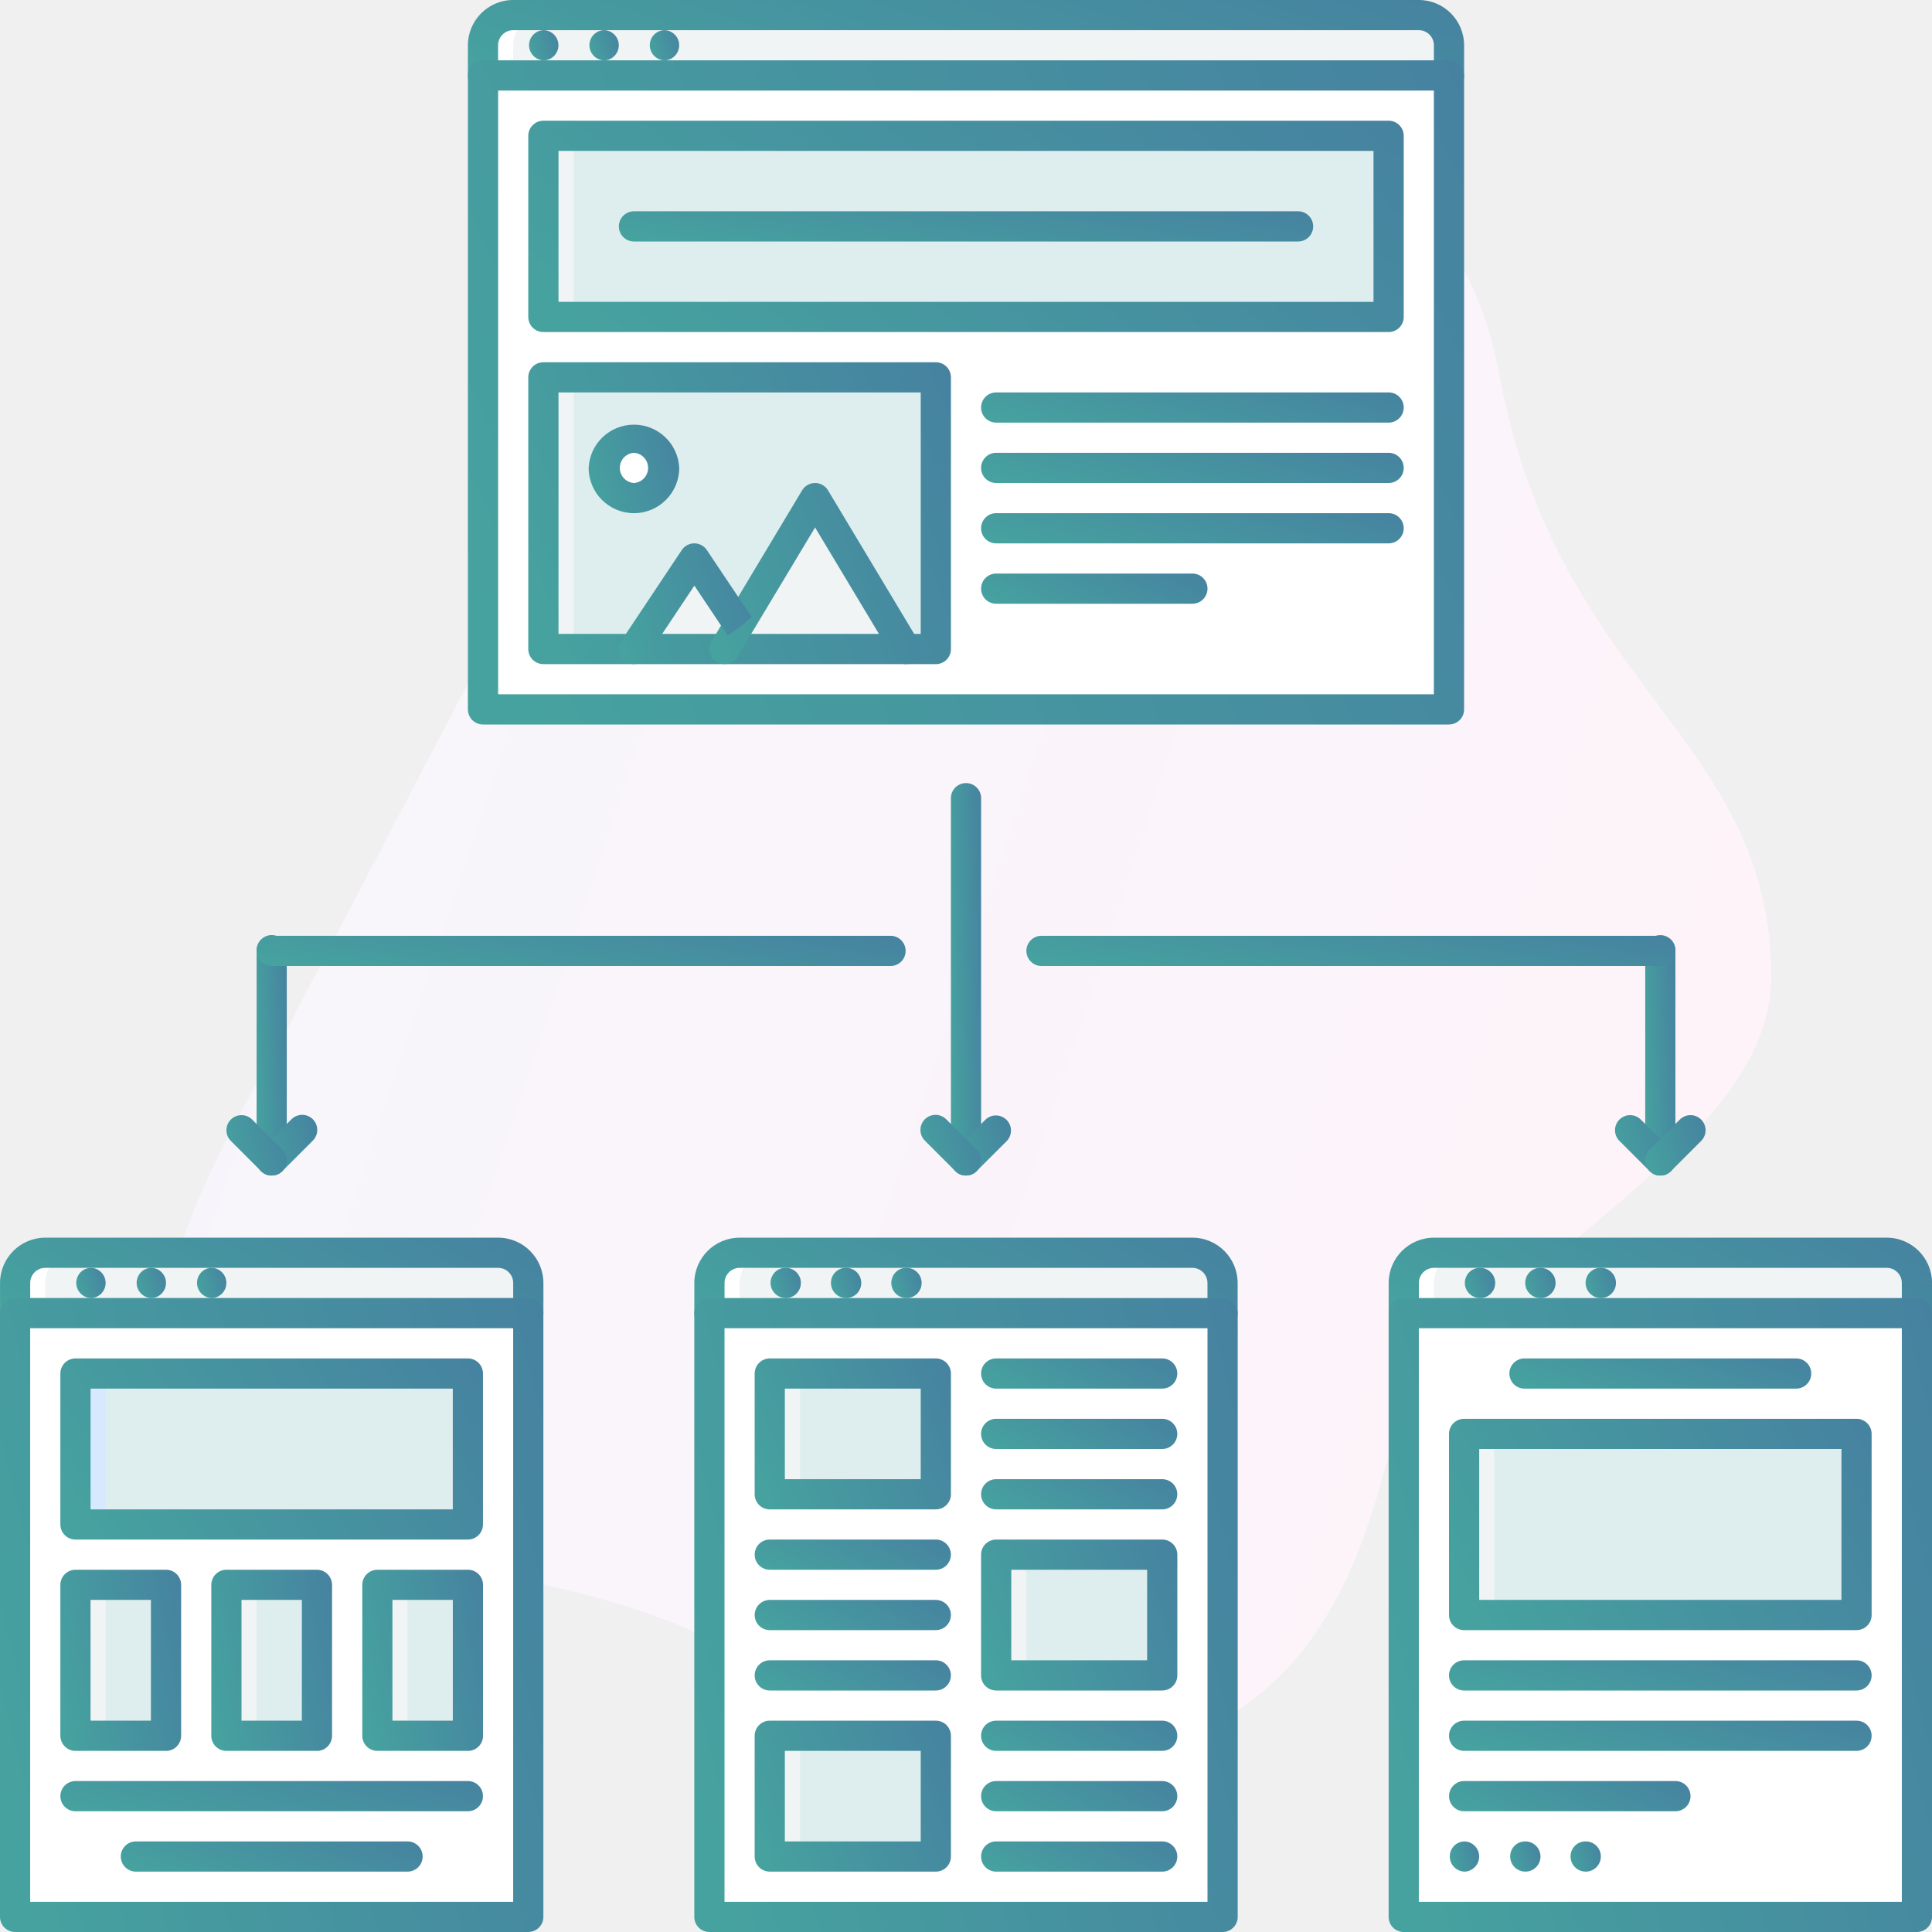
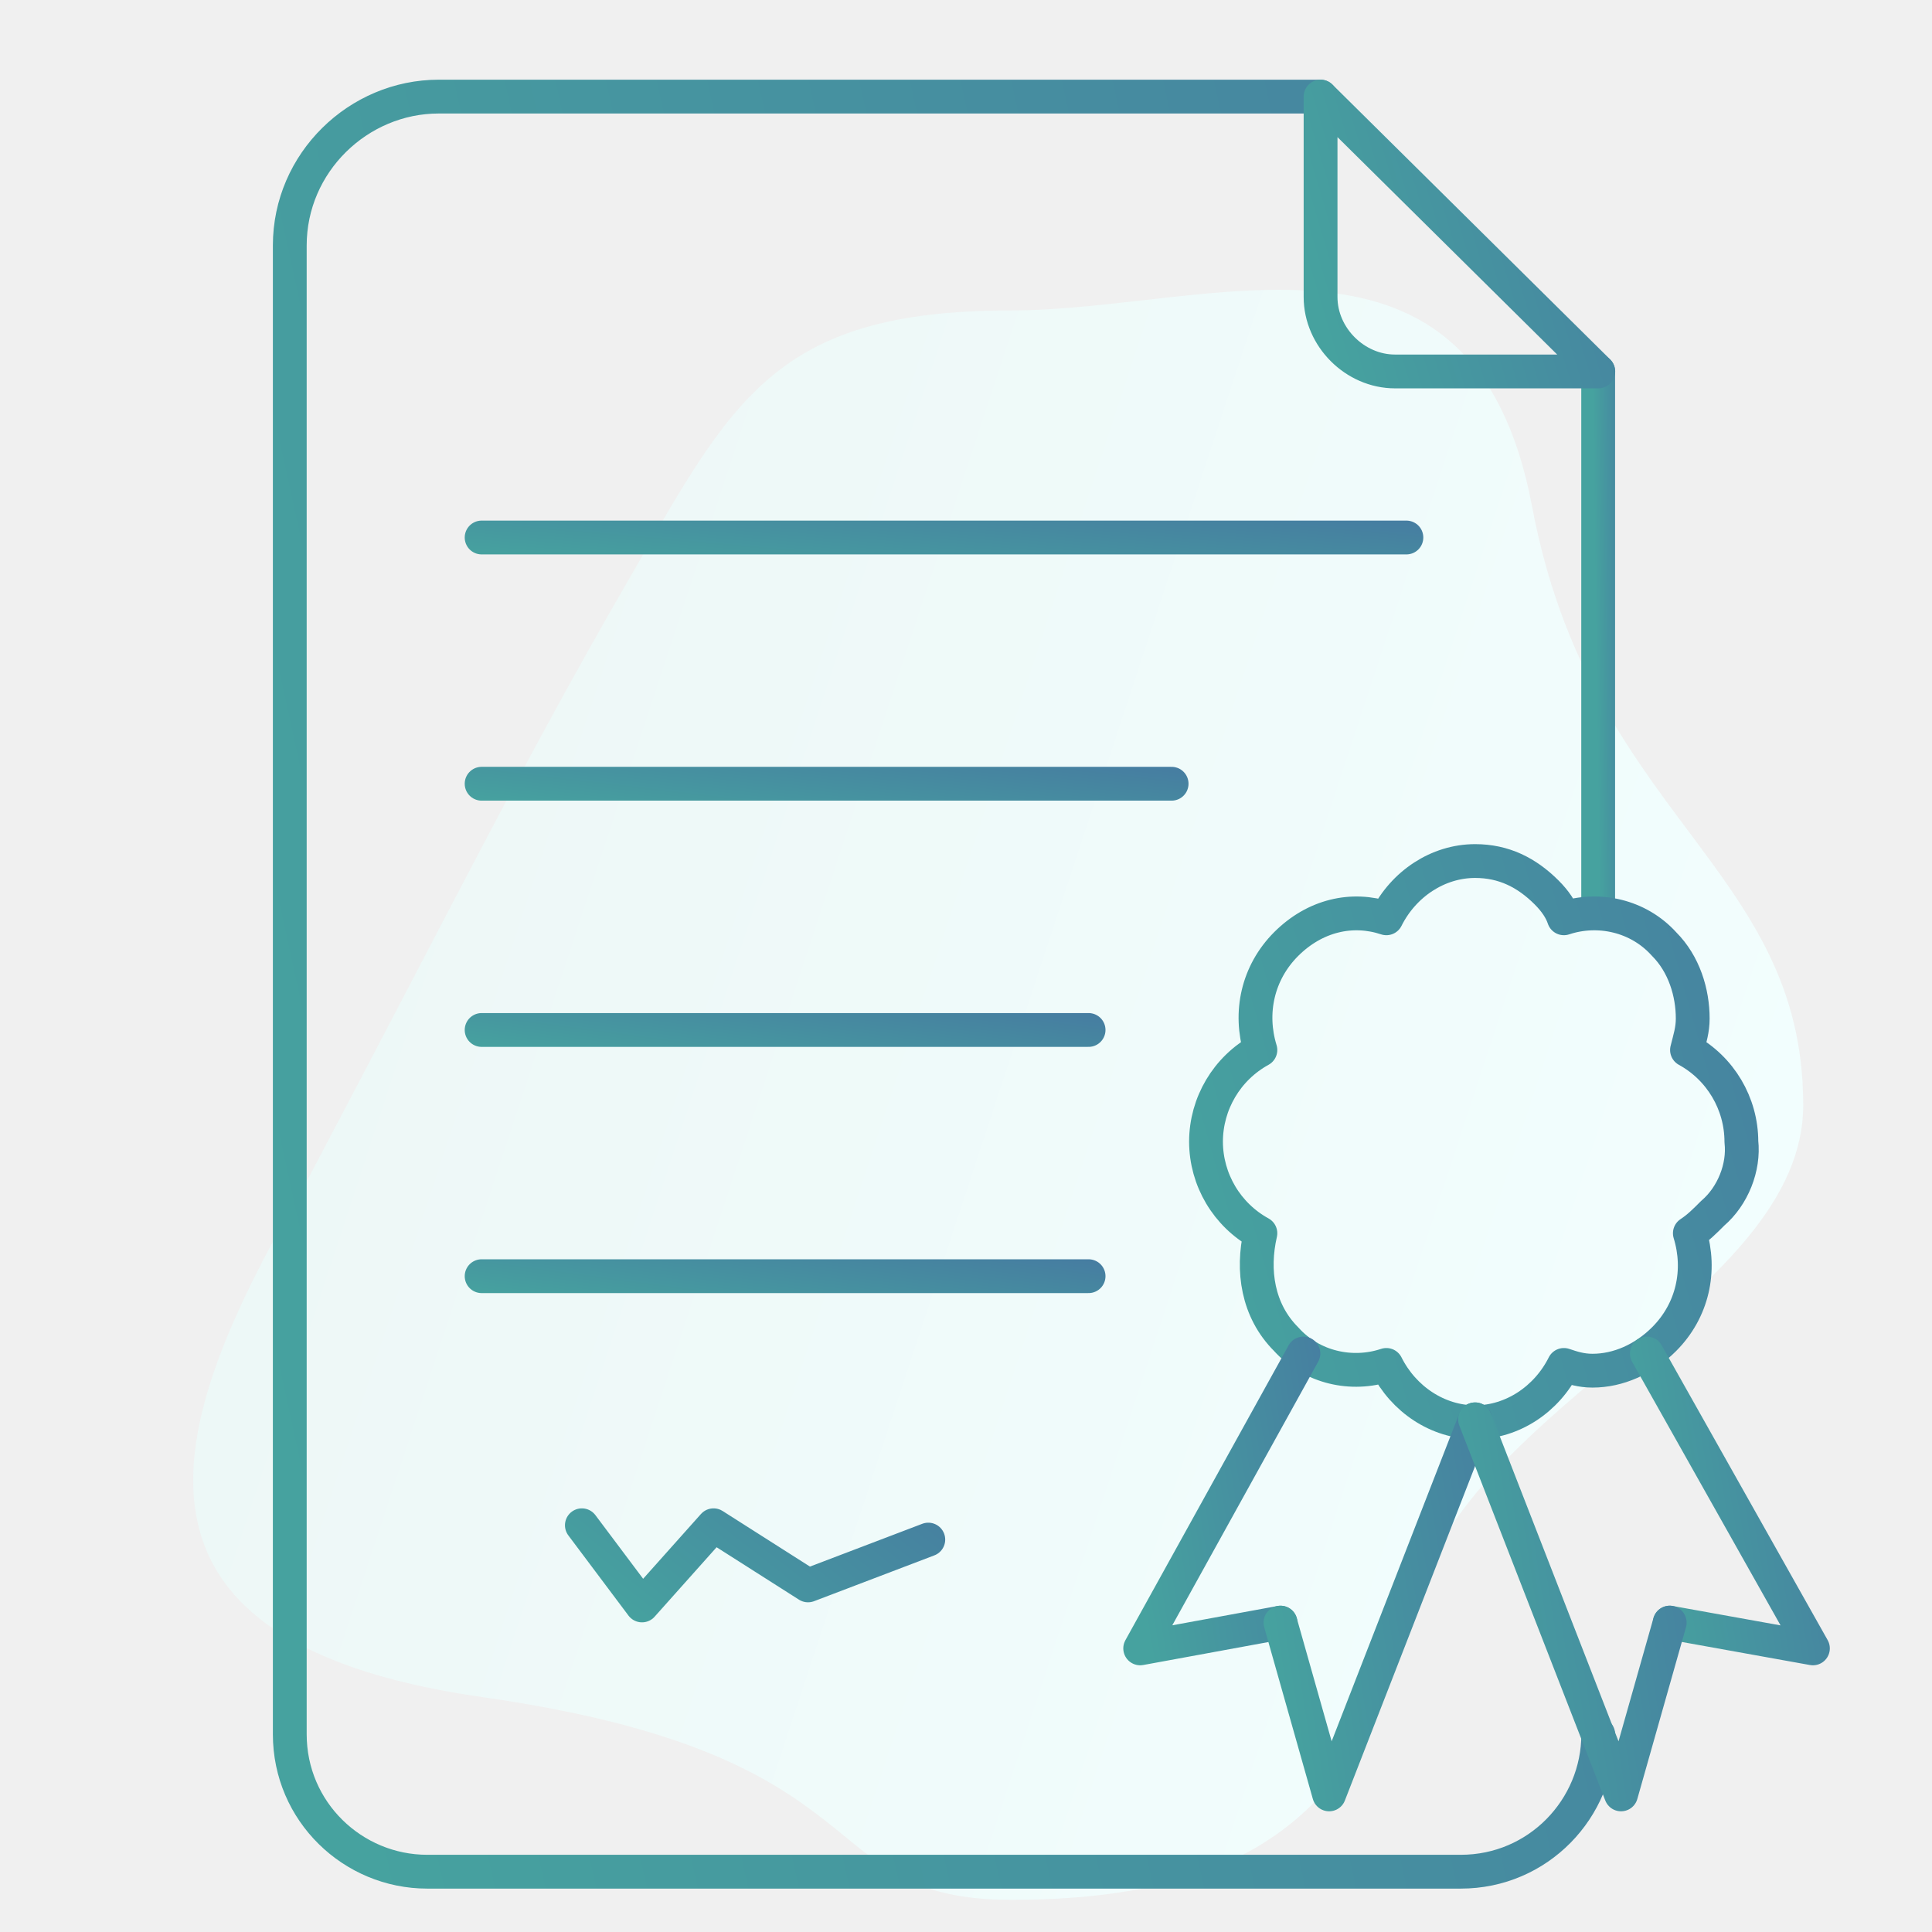
- <svg xmlns="http://www.w3.org/2000/svg" width="60" height="60" fill="none">
-   <path d="M55 30.32c0 5.867-10.402 9.276-12.053 15.491C41.297 52.026 38.138 55 30.4 55c-6.306 0-3.633-4.472-16.412-6.294C1.21 46.884 4.647 39.39 8.614 32.52c4.511-8.544 6.604-12.795 9.859-18.432 3.254-5.637 4.535-8.447 11.927-8.447 6.195 0 14.364-3.557 16.18 6.089C48.396 21.376 55 22.905 55 30.32z" fill="url(#paint0_linear)" />
-   <path d="M55 30.32c0 5.867-10.402 9.276-12.053 15.491C41.297 52.026 38.138 55 30.4 55c-6.306 0-3.633-4.472-16.412-6.294C1.21 46.884 4.647 39.39 8.614 32.52c4.511-8.544 6.604-12.795 9.859-18.432 3.254-5.637 4.535-8.447 11.927-8.447 6.195 0 14.364-3.557 16.18 6.089C48.396 21.376 55 22.905 55 30.32z" fill="url(#paint1_linear)" />
-   <g clip-path="url(#clip0)">
-     <path d="M16.406 40.781H.47v-.937a.94.94 0 01.937-.938H15.47a.94.94 0 01.937.938v.937z" fill="#F0F4F4" />
-     <path d="M14.531 42.656H2.344v4.687h12.187v-4.687zm-9.374 6.563H2.344v4.687h2.813V49.22zm4.687 0H7.032v4.687h2.812V49.22zm4.687 0H11.72v4.687h2.813V49.22z" fill="#DEEEEE" />
-     <path d="M5.156 53.906v-4.688H2.344v4.688h2.812zm4.688 0v-4.688H7.03v4.688h2.813zm4.687-6.562v-4.688H2.344v4.688H14.53zm0 6.562v-4.688H11.72v4.688h2.812zm1.875-13.125v18.75H.47v-18.75h15.937z" fill="#fff" />
-     <path d="M29.062 53.906h-5.156v3.75h5.156v-3.75z" fill="#DEEEEE" />
-     <path d="M36.094 52.031v-3.75h-5.157v3.75h5.157zm-12.188-5.625h5.157v-3.75h-5.157v3.75zm0 11.25h5.157v-3.75h-5.157v3.75zm-1.875-16.875H37.97v18.75H22.03v-18.75z" fill="#fff" />
-     <path d="M36.094 48.28h-5.156v3.75h5.156v-3.75zm-7.032-5.624h-5.156v3.75h5.156v-3.75zm28.594 1.875H45.469v5.625h12.187v-5.625z" fill="#DEEEEE" />
-     <path d="M57.656 50.156v-5.625H45.47v5.625h12.187zm-14.062 9.375v-18.75H59.53v18.75H43.594z" fill="#fff" />
-     <path d="M43.594 39.843a.94.94 0 01.937-.937h14.063a.94.94 0 01.937.938v.937H43.594v-.938zm-20.625-.937H37.03a.94.94 0 01.938.938v.937H22.03v-.938a.94.94 0 01.938-.937zM15.938.469h28.124a.94.94 0 01.938.937v.938H15v-.938a.94.94 0 01.938-.937z" fill="#F0F4F4" />
-     <path d="M19.688 13.594a.94.94 0 01.937.937.94.94 0 01-.937.938.94.94 0 01-.938-.938.94.94 0 01.938-.937z" fill="#fff" />
-     <path d="M21.563 17.343l1.387 2.072-.45.741h-2.813l1.875-2.813z" fill="#F0F4F4" />
-     <path d="M22.95 19.415l2.363-3.946 2.812 4.687H22.5l.45-.74z" fill="#F0F4F4" />
-     <path d="M19.688 15.469a.94.94 0 00.937-.938.94.94 0 00-.938-.937.94.94 0 00-.937.937.94.94 0 00.938.938zm1.875 1.874l-1.875 2.813h-2.813v-8.437h12.188v8.437h-.938l-2.813-4.687-2.361 3.947-1.389-2.073z" fill="#DEEEEE" />
-     <path d="M16.875 9.844h26.25V4.219h-26.25v5.625zm12.187 10.312V11.72H16.875v8.437h12.187zM45 22.031H15V2.344h30V22.03z" fill="#fff" />
-     <path d="M43.125 4.218h-26.25v5.625h26.25V4.218z" fill="#DEEEEE" />
-     <path d="M24.845 53.906h-.94v3.75h.94v-3.75zm0-11.25h-.94v3.75h.94v-3.75zm7.032 5.624h-.94v3.75h.94v-3.75zm-28.594.939h-.939v4.687h.939V49.22zm4.687 0h-.938v4.687h.938V49.22zm4.688 0h-.939v4.687h.939V49.22zm33.75-4.688h-.939v5.625h.939v-5.625z" fill="#F0F4F4" />
-     <path d="M3.283 42.656h-.939v4.693h.939v-4.693z" fill="#D7E9FF" />
-     <path d="M17.813 4.218h-.938v5.625h.938V4.218zm0 7.501h-.938v8.437h.938V11.72z" fill="#F0F4F4" />
-     <path d="M16.875.469h-.938a.94.94 0 00-.937.937v.938h.938v-.938a.94.94 0 01.937-.937zM2.344 38.906h-.938a.94.94 0 00-.937.938v.937h.937v-.938a.94.94 0 01.938-.937zm21.562 0h-.937a.94.94 0 00-.938.938v.937h.938v-.938a.94.94 0 01.937-.937zm21.563 0h-.938a.94.94 0 00-.937.938v.937h.937v-.938a.94.94 0 01.938-.937z" fill="#fff" />
-     <path d="M16.904 1.875a.472.472 0 01-.474-.469c0-.259.205-.469.463-.469h.01a.47.47 0 010 .938z" fill="url(#paint2_linear)" />
-     <path d="M18.778 1.875a.472.472 0 01-.473-.469c0-.259.205-.469.463-.469h.01a.47.47 0 010 .938z" fill="url(#paint3_linear)" />
-     <path d="M20.653 1.875a.472.472 0 01-.473-.469c0-.259.205-.469.463-.469h.01a.47.47 0 010 .938z" fill="url(#paint4_linear)" />
-     <path d="M24.403 40.312a.472.472 0 01-.473-.468c0-.26.205-.47.463-.47h.01a.469.469 0 010 .938z" fill="url(#paint5_linear)" />
-     <path d="M26.278 40.312a.472.472 0 01-.473-.468c0-.26.205-.47.463-.47h.01a.469.469 0 010 .938z" fill="url(#paint6_linear)" />
-     <path d="M28.153 40.312a.472.472 0 01-.473-.468c0-.26.205-.47.463-.47h.01a.469.469 0 010 .938z" fill="url(#paint7_linear)" />
-     <path d="M2.84 40.312a.472.472 0 01-.472-.468c0-.26.205-.47.463-.47h.01a.47.47 0 010 .938z" fill="url(#paint8_linear)" />
-     <path d="M4.716 40.312a.472.472 0 01-.473-.468c0-.26.205-.47.463-.47h.01a.47.47 0 010 .938z" fill="url(#paint9_linear)" />
-     <path d="M6.59 40.312a.472.472 0 01-.472-.468c0-.26.205-.47.463-.47h.01a.47.47 0 010 .938z" fill="url(#paint10_linear)" />
-     <path d="M45.497 58.125a.472.472 0 01-.473-.469c0-.26.205-.469.463-.469h.01a.47.47 0 010 .938z" fill="url(#paint11_linear)" />
-     <path d="M47.372 58.125a.472.472 0 01-.473-.469c0-.26.205-.469.463-.469h.01a.469.469 0 010 .938z" fill="url(#paint12_linear)" />
-     <path d="M49.247 58.125a.472.472 0 01-.473-.469c0-.26.205-.469.463-.469h.01a.469.469 0 010 .938z" fill="url(#paint13_linear)" />
-     <path d="M45.966 40.312a.472.472 0 01-.474-.468c0-.26.206-.47.464-.47h.01a.469.469 0 010 .938z" fill="url(#paint14_linear)" />
-     <path d="M47.84 40.312a.472.472 0 01-.473-.468c0-.26.206-.47.464-.47h.01a.469.469 0 010 .938z" fill="url(#paint15_linear)" />
-     <path d="M49.716 40.312a.473.473 0 01-.474-.468c0-.26.205-.47.464-.47h.01a.469.469 0 010 .938z" fill="url(#paint16_linear)" />
-     <path d="M45 2.812a.468.468 0 01-.469-.468v-.938a.47.47 0 00-.468-.469H15.938a.47.47 0 00-.47.47v.937a.468.468 0 11-.937 0v-.938c0-.775.631-1.406 1.407-1.406h28.124c.776 0 1.407.63 1.407 1.406v.938c0 .259-.21.468-.469.468z" fill="url(#paint17_linear)" />
-     <path d="M45 22.5H15a.468.468 0 01-.469-.469V2.344c0-.26.21-.47.47-.47H45c.26 0 .469.21.469.47V22.03c0 .26-.21.469-.469.469zm-29.531-.938H44.53V2.812H15.47v18.75z" fill="url(#paint18_linear)" />
-     <path d="M43.125 10.312h-26.25a.468.468 0 01-.469-.468V4.219c0-.26.21-.47.469-.47h26.25c.26 0 .469.21.469.47v5.625c0 .259-.21.468-.47.468zm-25.781-.937h25.312V4.687H17.344v4.688z" fill="url(#paint19_linear)" />
-     <path d="M40.313 7.5H19.688a.468.468 0 110-.938h20.625a.468.468 0 110 .938z" fill="url(#paint20_linear)" />
-     <path d="M43.125 13.125H30.937a.469.469 0 110-.938h12.188a.468.468 0 110 .938z" fill="url(#paint21_linear)" />
-     <path d="M43.125 15H30.937a.468.468 0 110-.938h12.188a.468.468 0 110 .938z" fill="url(#paint22_linear)" />
-     <path d="M43.125 16.875H30.937a.468.468 0 110-.938h12.188a.468.468 0 110 .938z" fill="url(#paint23_linear)" />
-     <path d="M37.031 18.75h-6.094a.469.469 0 110-.938h6.094a.469.469 0 110 .938z" fill="url(#paint24_linear)" />
-     <path d="M29.062 20.625H16.875a.468.468 0 01-.469-.469V11.72c0-.26.21-.47.469-.47h12.187c.26 0 .47.21.47.47v8.437c0 .26-.21.469-.47.469zm-11.718-.938h11.25v-7.5h-11.25v7.5z" fill="url(#paint25_linear)" />
-     <path d="M28.125 20.625a.47.47 0 01-.402-.228l-2.41-4.016L22.9 20.4a.466.466 0 01-.643.156.467.467 0 01-.157-.643l2.81-4.685a.469.469 0 01.805 0l2.812 4.687a.467.467 0 01-.402.71z" fill="url(#paint26_linear)" />
-     <path d="M19.688 20.625a.468.468 0 01-.39-.729l1.874-2.812a.468.468 0 01.78-.001l1.387 2.072-.352.316-.392.258-1.031-1.542-1.486 2.23a.468.468 0 01-.39.208z" fill="url(#paint27_linear)" />
-     <path d="M19.688 15.937c-.776 0-1.407-.63-1.407-1.406a1.408 1.408 0 012.813 0c0 .775-.631 1.406-1.406 1.406zm0-1.875a.47.47 0 000 .938.47.47 0 000-.938z" fill="url(#paint28_linear)" />
-     <path d="M30 36.506a.469.469 0 01-.469-.468v-11.25a.469.469 0 11.938 0v11.25c0 .259-.21.468-.47.468z" fill="url(#paint29_linear)" />
-     <path d="M30 36.507a.468.468 0 01-.331-.8l.937-.938a.469.469 0 01.663.663l-.938.937a.467.467 0 01-.331.138z" fill="url(#paint30_linear)" />
-     <path d="M30 36.507a.468.468 0 01-.332-.138l-.937-.937a.469.469 0 11.663-.663l.937.937a.469.469 0 01-.331.8z" fill="url(#paint31_linear)" />
-     <path d="M8.437 36.507a.469.469 0 01-.468-.47v-6.506a.469.469 0 11.937 0v6.507c0 .259-.21.469-.469.469z" fill="url(#paint32_linear)" />
-     <path d="M8.437 36.507a.467.467 0 01-.331-.8l.937-.938a.469.469 0 11.663.663l-.937.937a.467.467 0 01-.332.138z" fill="url(#paint33_linear)" />
-     <path d="M8.438 36.507a.467.467 0 01-.332-.138l-.937-.937a.468.468 0 11.662-.663l.938.937a.468.468 0 01-.331.8z" fill="url(#paint34_linear)" />
-     <path d="M37.969 41.25a.469.469 0 01-.47-.469v-.937a.47.47 0 00-.468-.47H22.97a.47.47 0 00-.469.47v.937a.469.469 0 11-.938 0v-.937c0-.776.631-1.407 1.407-1.407h14.06c.776 0 1.406.631 1.406 1.407v.937c0 .26-.21.469-.468.469z" fill="url(#paint35_linear)" />
-     <path d="M37.969 60H22.03a.468.468 0 01-.468-.469v-18.75c0-.259.21-.469.468-.469h15.94c.259 0 .468.21.468.47v18.75c0 .258-.21.468-.468.468zM22.5 59.062h15V41.25h-15v17.812z" fill="url(#paint36_linear)" />
-     <path d="M29.062 46.875h-5.156a.468.468 0 01-.469-.469v-3.75a.47.47 0 01.47-.469h5.155c.26 0 .47.21.47.47v3.75c0 .258-.21.468-.47.468zm-4.687-.938h4.219v-2.812h-4.22v2.812z" fill="url(#paint37_linear)" />
-     <path d="M36.093 43.125h-5.156a.469.469 0 110-.938h5.156a.469.469 0 110 .938z" fill="url(#paint38_linear)" />
-     <path d="M36.093 45h-5.156a.469.469 0 110-.938h5.156a.469.469 0 110 .938z" fill="url(#paint39_linear)" />
-     <path d="M36.093 46.875h-5.156a.469.469 0 110-.938h5.156a.469.469 0 110 .938z" fill="url(#paint40_linear)" />
-     <path d="M36.093 52.5h-5.156a.469.469 0 01-.469-.469v-3.75c0-.26.21-.469.47-.469h5.155c.26 0 .47.21.47.47v3.749c0 .26-.21.469-.47.469zm-4.687-.938h4.219V48.75h-4.219v2.812z" fill="url(#paint41_linear)" />
-     <path d="M29.062 48.75h-5.156a.468.468 0 110-.938h5.156a.468.468 0 110 .938z" fill="url(#paint42_linear)" />
-     <path d="M29.062 50.625h-5.156a.468.468 0 110-.938h5.156a.468.468 0 110 .938z" fill="url(#paint43_linear)" />
-     <path d="M29.062 52.5h-5.156a.468.468 0 110-.938h5.156a.468.468 0 110 .938z" fill="url(#paint44_linear)" />
-     <path d="M29.062 58.125h-5.156a.468.468 0 01-.469-.469v-3.75c0-.26.21-.469.47-.469h5.155c.26 0 .47.21.47.47v3.75c0 .258-.21.468-.47.468zm-4.687-.938h4.219v-2.812h-4.22v2.812z" fill="url(#paint45_linear)" />
-     <path d="M36.093 54.375h-5.156a.469.469 0 110-.938h5.156a.468.468 0 110 .938z" fill="url(#paint46_linear)" />
-     <path d="M36.093 56.25h-5.156a.469.469 0 110-.938h5.156a.468.468 0 110 .938z" fill="url(#paint47_linear)" />
-     <path d="M36.093 58.125h-5.156a.469.469 0 110-.938h5.156a.468.468 0 110 .938z" fill="url(#paint48_linear)" />
-     <path d="M16.406 41.25a.468.468 0 01-.468-.469v-.937a.47.47 0 00-.47-.47H1.407a.47.47 0 00-.469.47v.937a.469.469 0 11-.937 0v-.937c0-.776.63-1.407 1.406-1.407H15.47c.775 0 1.406.631 1.406 1.407v.937c0 .26-.21.469-.469.469z" fill="url(#paint49_linear)" />
-     <path d="M16.406 60H.47a.469.469 0 01-.47-.47V40.78c0-.259.21-.469.469-.469h15.937c.26 0 .469.21.469.47v18.75c0 .258-.21.468-.469.468zM.937 59.062h15V41.25h-15v17.812z" fill="url(#paint50_linear)" />
-     <path d="M14.531 47.812H2.344a.469.469 0 01-.469-.468v-4.688c0-.259.21-.469.469-.469H14.53c.26 0 .469.21.469.47v4.687c0 .259-.21.468-.469.468zm-11.719-.937h11.25v-3.75H2.813v3.75z" fill="url(#paint51_linear)" />
-     <path d="M5.156 54.375H2.344a.469.469 0 01-.469-.469V49.22c0-.26.21-.47.469-.47h2.812c.26 0 .469.21.469.47v4.687c0 .26-.21.469-.469.469zm-2.344-.938h1.875v-3.75H2.812v3.75z" fill="url(#paint52_linear)" />
-     <path d="M9.844 54.375H7.03a.469.469 0 01-.468-.469V49.22c0-.26.21-.47.468-.47h2.813a.47.47 0 01.469.47v4.687c0 .26-.21.469-.47.469zM7.5 53.437h1.875v-3.75H7.5v3.75z" fill="url(#paint53_linear)" />
-     <path d="M14.531 54.375H11.72a.469.469 0 01-.469-.469V49.22c0-.26.21-.47.469-.47h2.812c.26 0 .469.21.469.47v4.687c0 .26-.21.469-.469.469zm-2.344-.938h1.876v-3.75h-1.876v3.75z" fill="url(#paint54_linear)" />
-     <path d="M14.531 56.25H2.344a.469.469 0 110-.938H14.53a.468.468 0 110 .938z" fill="url(#paint55_linear)" />
-     <path d="M12.656 58.125H4.22a.469.469 0 110-.938h8.437a.468.468 0 110 .938z" fill="url(#paint56_linear)" />
-     <path d="M59.531 41.25a.469.469 0 01-.468-.469v-.937a.47.47 0 00-.47-.47H44.532a.47.47 0 00-.468.47v.937a.469.469 0 11-.938 0v-.937c0-.776.63-1.407 1.406-1.407h14.063c.775 0 1.406.631 1.406 1.407v.937c0 .26-.21.469-.469.469z" fill="url(#paint57_linear)" />
-     <path d="M59.531 60H43.594a.468.468 0 01-.469-.469v-18.75c0-.259.21-.469.469-.469H59.53c.26 0 .47.21.47.47v18.75c0 .258-.21.468-.47.468zm-15.468-.938h15V41.25h-15v17.812z" fill="url(#paint58_linear)" />
-     <path d="M57.656 50.625H45.469a.468.468 0 01-.469-.469v-5.625c0-.259.21-.469.469-.469h12.187c.26 0 .469.21.469.47v5.624c0 .26-.21.469-.469.469zm-11.718-.938h11.25V45h-11.25v4.687z" fill="url(#paint59_linear)" />
-     <path d="M55.781 43.125h-8.437a.469.469 0 110-.938h8.437a.469.469 0 110 .938z" fill="url(#paint60_linear)" />
-     <path d="M57.656 52.5H45.469a.468.468 0 110-.938h12.187a.469.469 0 110 .938z" fill="url(#paint61_linear)" />
-     <path d="M57.656 54.375H45.469a.468.468 0 110-.938h12.187a.469.469 0 110 .938z" fill="url(#paint62_linear)" />
-     <path d="M52.031 56.25H45.47a.468.468 0 110-.938h6.562a.468.468 0 110 .938z" fill="url(#paint63_linear)" />
-     <path d="M27.656 30H8.437a.469.469 0 110-.938h19.219a.469.469 0 110 .938z" fill="url(#paint64_linear)" />
-     <path d="M51.562 36.507a.469.469 0 01-.468-.47v-6.506a.469.469 0 11.937 0v6.507c0 .259-.21.469-.469.469z" fill="url(#paint65_linear)" />
-     <path d="M51.563 36.507a.467.467 0 01-.332-.138l-.938-.937a.468.468 0 11.663-.663l.938.937a.468.468 0 01-.331.8z" fill="url(#paint66_linear)" />
-     <path d="M51.562 36.507a.468.468 0 01-.331-.8l.937-.938a.468.468 0 11.663.663l-.937.937a.466.466 0 01-.332.138z" fill="url(#paint67_linear)" />
-     <path d="M51.562 30H32.344a.468.468 0 110-.938h19.218a.468.468 0 110 .938z" fill="url(#paint68_linear)" />
-   </g>
+ <svg xmlns="http://www.w3.org/2000/svg" width="80" height="80" fill="none">
+   <path d="M74.667 45.76c0 7.823-13.869 12.368-16.07 20.655-2.202 8.286-6.413 12.252-16.73 12.252-8.409 0-4.844-5.963-21.882-8.392-17.04-2.43-12.456-12.42-7.167-21.581 6.016-11.393 8.806-17.06 13.146-24.576 4.34-7.516 6.047-11.263 15.902-11.263 8.26 0 19.152-4.743 21.574 8.118 2.421 12.862 11.227 14.9 11.227 24.788z" fill="url(#paint0_linear_14181_2187)" />
+   <path d="M66.18 71.813c0 3.082-2.49 5.69-5.691 5.69H17.69c-3.083 0-5.691-2.49-5.691-5.69V10.165C12 6.727 14.845 4 18.165 4h36.514" stroke="url(#paint1_linear_14181_2187)" stroke-width="1.4" stroke-miterlimit="10" stroke-linecap="round" stroke-linejoin="round" />
+   <path d="M66.177 37.67V15.38" stroke="url(#paint2_linear_14181_2187)" stroke-width="1.4" stroke-miterlimit="10" stroke-linecap="round" stroke-linejoin="round" />
+   <path d="M66.182 15.381L54.682 4v8.299c0 1.66 1.423 3.082 3.083 3.082h8.417z" stroke="url(#paint3_linear_14181_2187)" stroke-width="1.4" stroke-miterlimit="10" stroke-linecap="round" stroke-linejoin="round" />
+   <path d="M70.922 50.236c-.356.356-.593.593-.949.83.475 1.541.119 3.2-1.067 4.386-.83.83-1.897 1.305-2.964 1.305-.474 0-.83-.119-1.185-.238-.711 1.423-2.134 2.372-3.675 2.372s-2.964-.949-3.675-2.372c-1.423.475-3.083.119-4.15-1.067-1.185-1.185-1.422-2.845-1.067-4.386a4.34 4.34 0 01-2.252-3.794 4.34 4.34 0 012.252-3.794c-.474-1.54-.118-3.2 1.067-4.386 1.186-1.185 2.727-1.541 4.15-1.067.711-1.423 2.134-2.371 3.675-2.371 1.185 0 2.134.474 2.964 1.304.355.356.592.711.711 1.067 1.423-.474 3.082-.118 4.15 1.067.83.83 1.185 2.015 1.185 3.082 0 .475-.119.83-.237 1.304a4.34 4.34 0 012.252 3.794c.119 1.067-.355 2.253-1.185 2.964z" stroke="url(#paint4_linear_14181_2187)" stroke-width="1.4" stroke-miterlimit="10" stroke-linecap="round" stroke-linejoin="round" />
+   <path d="M53.023 67.19l-5.81 1.066 6.758-12.21" stroke="url(#paint5_linear_14181_2187)" stroke-width="1.4" stroke-miterlimit="10" stroke-linecap="round" stroke-linejoin="round" />
+   <path d="M61.083 58.772l-6.047 15.53-2.015-7.113" stroke="url(#paint6_linear_14181_2187)" stroke-width="1.4" stroke-miterlimit="10" stroke-linecap="round" stroke-linejoin="round" />
+   <path d="M68.193 56.045l6.876 12.211-5.928-1.067" stroke="url(#paint7_linear_14181_2187)" stroke-width="1.4" stroke-miterlimit="10" stroke-linecap="round" stroke-linejoin="round" />
+   <path d="M61.078 58.772l6.046 15.53 2.016-7.113" stroke="url(#paint8_linear_14181_2187)" stroke-width="1.4" stroke-miterlimit="10" stroke-linecap="round" stroke-linejoin="round" />
+   <path d="M24.094 63.158l2.49 3.32 2.963-3.32 3.912 2.49 4.98-1.897" stroke="url(#paint9_linear_14181_2187)" stroke-width="1.4" stroke-miterlimit="10" stroke-linecap="round" stroke-linejoin="round" />
+   <path d="M19.943 22.257h38.293" stroke="url(#paint10_linear_14181_2187)" stroke-width="1.4" stroke-miterlimit="10" stroke-linecap="round" stroke-linejoin="round" />
+   <path d="M48.514 32.453H19.943" stroke="url(#paint11_linear_14181_2187)" stroke-width="1.4" stroke-miterlimit="10" stroke-linecap="round" stroke-linejoin="round" />
+   <path d="M45.076 42.649H19.943" stroke="url(#paint12_linear_14181_2187)" stroke-width="1.4" stroke-miterlimit="10" stroke-linecap="round" stroke-linejoin="round" />
+   <path d="M45.076 52.844H19.943" stroke="url(#paint13_linear_14181_2187)" stroke-width="1.4" stroke-miterlimit="10" stroke-linecap="round" stroke-linejoin="round" />
  <defs>
-     <linearGradient id="paint0_linear" x1="5" y1="5" x2="64.962" y2="24.742" gradientUnits="userSpaceOnUse">
+     <linearGradient id="paint0_linear_14181_2187" x1="8" y1="12" x2="87.95" y2="38.323" gradientUnits="userSpaceOnUse">
      <stop stop-color="#ECF6F5" />
-       <stop offset="1" stop-color="#FBF6F9" />
+       <stop offset="1" stop-color="#F3FFFF" />
    </linearGradient>
-     <linearGradient id="paint1_linear" x1="5" y1="5" x2="64.962" y2="24.742" gradientUnits="userSpaceOnUse">
-       <stop stop-color="#F6F6FB" />
-       <stop offset="1" stop-color="#FEF3F9" />
-     </linearGradient>
-     <linearGradient id="paint2_linear" x1="16.268" y1="1.151" x2="18.479" y2=".492" gradientUnits="userSpaceOnUse">
+     <linearGradient id="paint1_linear_14181_2187" x1="2.69" y1="20.779" x2="134.794" y2="-8.132" gradientUnits="userSpaceOnUse">
      <stop stop-color="#46A29F" />
      <stop offset="1" stop-color="#4660A2" />
    </linearGradient>
-     <linearGradient id="paint3_linear" x1="18.143" y1="1.151" x2="20.353" y2=".492" gradientUnits="userSpaceOnUse">
+     <linearGradient id="paint2_linear_14181_2187" x1="66.005" y1="20.469" x2="68.56" y2="20.435" gradientUnits="userSpaceOnUse">
      <stop stop-color="#46A29F" />
      <stop offset="1" stop-color="#4660A2" />
    </linearGradient>
-     <linearGradient id="paint4_linear" x1="20.018" y1="1.151" x2="22.228" y2=".492" gradientUnits="userSpaceOnUse">
+     <linearGradient id="paint3_linear_14181_2187" x1="52.706" y1="6.598" x2="79.663" y2="-1.489" gradientUnits="userSpaceOnUse">
      <stop stop-color="#46A29F" />
      <stop offset="1" stop-color="#4660A2" />
    </linearGradient>
-     <linearGradient id="paint5_linear" x1="23.768" y1="39.589" x2="25.978" y2="38.93" gradientUnits="userSpaceOnUse">
+     <linearGradient id="paint4_linear_14181_2187" x1="46.125" y1="40.958" x2="98.598" y2="26.082" gradientUnits="userSpaceOnUse">
      <stop stop-color="#46A29F" />
      <stop offset="1" stop-color="#4660A2" />
    </linearGradient>
-     <linearGradient id="paint6_linear" x1="25.643" y1="39.589" x2="27.853" y2="38.929" gradientUnits="userSpaceOnUse">
+     <linearGradient id="paint5_linear_14181_2187" x1="46.052" y1="58.833" x2="62.865" y2="56.07" gradientUnits="userSpaceOnUse">
      <stop stop-color="#46A29F" />
      <stop offset="1" stop-color="#4660A2" />
    </linearGradient>
-     <linearGradient id="paint7_linear" x1="27.518" y1="39.589" x2="29.728" y2="38.929" gradientUnits="userSpaceOnUse">
+     <linearGradient id="paint6_linear_14181_2187" x1="51.636" y1="62.317" x2="71.756" y2="59.216" gradientUnits="userSpaceOnUse">
      <stop stop-color="#46A29F" />
      <stop offset="1" stop-color="#4660A2" />
    </linearGradient>
-     <linearGradient id="paint8_linear" x1="2.206" y1="39.589" x2="4.416" y2="38.929" gradientUnits="userSpaceOnUse">
+     <linearGradient id="paint7_linear_14181_2187" x1="67.011" y1="58.833" x2="84.102" y2="55.975" gradientUnits="userSpaceOnUse">
      <stop stop-color="#46A29F" />
      <stop offset="1" stop-color="#4660A2" />
    </linearGradient>
-     <linearGradient id="paint9_linear" x1="4.081" y1="39.589" x2="6.291" y2="38.929" gradientUnits="userSpaceOnUse">
+     <linearGradient id="paint8_linear_14181_2187" x1="59.693" y1="62.317" x2="79.813" y2="59.216" gradientUnits="userSpaceOnUse">
      <stop stop-color="#46A29F" />
      <stop offset="1" stop-color="#4660A2" />
    </linearGradient>
-     <linearGradient id="paint10_linear" x1="5.956" y1="39.589" x2="8.166" y2="38.929" gradientUnits="userSpaceOnUse">
+     <linearGradient id="paint9_linear_14181_2187" x1="21.629" y1="63.916" x2="35.479" y2="46.145" gradientUnits="userSpaceOnUse">
      <stop stop-color="#46A29F" />
      <stop offset="1" stop-color="#4660A2" />
    </linearGradient>
-     <linearGradient id="paint11_linear" x1="44.862" y1="57.401" x2="47.072" y2="56.742" gradientUnits="userSpaceOnUse">
+     <linearGradient id="paint10_linear_14181_2187" x1="13.362" y1="22.486" x2="14.113" y2="13.946" gradientUnits="userSpaceOnUse">
      <stop stop-color="#46A29F" />
      <stop offset="1" stop-color="#4660A2" />
    </linearGradient>
-     <linearGradient id="paint12_linear" x1="46.737" y1="57.401" x2="48.947" y2="56.742" gradientUnits="userSpaceOnUse">
+     <linearGradient id="paint11_linear_14181_2187" x1="15.033" y1="32.681" x2="16.033" y2="24.194" gradientUnits="userSpaceOnUse">
      <stop stop-color="#46A29F" />
      <stop offset="1" stop-color="#4660A2" />
    </linearGradient>
-     <linearGradient id="paint13_linear" x1="48.612" y1="57.401" x2="50.822" y2="56.742" gradientUnits="userSpaceOnUse">
+     <linearGradient id="paint12_linear_14181_2187" x1="15.624" y1="42.877" x2="16.756" y2="34.423" gradientUnits="userSpaceOnUse">
      <stop stop-color="#46A29F" />
      <stop offset="1" stop-color="#4660A2" />
    </linearGradient>
-     <linearGradient id="paint14_linear" x1="45.331" y1="39.589" x2="47.541" y2="38.929" gradientUnits="userSpaceOnUse">
+     <linearGradient id="paint13_linear_14181_2187" x1="15.624" y1="53.072" x2="16.756" y2="44.619" gradientUnits="userSpaceOnUse">
      <stop stop-color="#46A29F" />
      <stop offset="1" stop-color="#4660A2" />
    </linearGradient>
-     <linearGradient id="paint15_linear" x1="47.206" y1="39.589" x2="49.416" y2="38.929" gradientUnits="userSpaceOnUse">
-       <stop stop-color="#46A29F" />
-       <stop offset="1" stop-color="#4660A2" />
-     </linearGradient>
-     <linearGradient id="paint16_linear" x1="49.08" y1="39.589" x2="51.291" y2="38.929" gradientUnits="userSpaceOnUse">
-       <stop stop-color="#46A29F" />
-       <stop offset="1" stop-color="#4660A2" />
-     </linearGradient>
-     <linearGradient id="paint17_linear" x1="9.215" y1=".642" x2="15.99" y2="-21.486" gradientUnits="userSpaceOnUse">
-       <stop stop-color="#46A29F" />
-       <stop offset="1" stop-color="#4660A2" />
-     </linearGradient>
-     <linearGradient id="paint18_linear" x1="9.215" y1="6.583" x2="75.178" y2="-22.795" gradientUnits="userSpaceOnUse">
-       <stop stop-color="#46A29F" />
-       <stop offset="1" stop-color="#4660A2" />
-     </linearGradient>
-     <linearGradient id="paint19_linear" x1="11.734" y1="5.248" x2="39.376" y2="-28.753" gradientUnits="userSpaceOnUse">
-       <stop stop-color="#46A29F" />
-       <stop offset="1" stop-color="#4660A2" />
-     </linearGradient>
-     <linearGradient id="paint20_linear" x1="15.514" y1="6.776" x2="16.67" y2="-1.122" gradientUnits="userSpaceOnUse">
-       <stop stop-color="#46A29F" />
-       <stop offset="1" stop-color="#4660A2" />
-     </linearGradient>
-     <linearGradient id="paint21_linear" x1="28.213" y1="12.401" x2="30.048" y2="4.775" gradientUnits="userSpaceOnUse">
-       <stop stop-color="#46A29F" />
-       <stop offset="1" stop-color="#4660A2" />
-     </linearGradient>
-     <linearGradient id="paint22_linear" x1="28.213" y1="14.276" x2="30.048" y2="6.65" gradientUnits="userSpaceOnUse">
-       <stop stop-color="#46A29F" />
-       <stop offset="1" stop-color="#4660A2" />
-     </linearGradient>
-     <linearGradient id="paint23_linear" x1="28.213" y1="16.151" x2="30.048" y2="8.525" gradientUnits="userSpaceOnUse">
-       <stop stop-color="#46A29F" />
-       <stop offset="1" stop-color="#4660A2" />
-     </linearGradient>
-     <linearGradient id="paint24_linear" x1="29.26" y1="18.026" x2="32.275" y2="11.313" gradientUnits="userSpaceOnUse">
-       <stop stop-color="#46A29F" />
-       <stop offset="1" stop-color="#4660A2" />
-     </linearGradient>
-     <linearGradient id="paint25_linear" x1="14.151" y1="13.39" x2="42.745" y2="1.504" gradientUnits="userSpaceOnUse">
-       <stop stop-color="#46A29F" />
-       <stop offset="1" stop-color="#4660A2" />
-     </linearGradient>
-     <linearGradient id="paint26_linear" x1="20.904" y1="16.284" x2="35.876" y2="11.098" gradientUnits="userSpaceOnUse">
-       <stop stop-color="#46A29F" />
-       <stop offset="1" stop-color="#4660A2" />
-     </linearGradient>
-     <linearGradient id="paint27_linear" x1="18.511" y1="17.731" x2="28.026" y2="14.626" gradientUnits="userSpaceOnUse">
-       <stop stop-color="#46A29F" />
-       <stop offset="1" stop-color="#4660A2" />
-     </linearGradient>
-     <linearGradient id="paint28_linear" x1="17.798" y1="13.767" x2="24.402" y2="11.806" gradientUnits="userSpaceOnUse">
-       <stop stop-color="#46A29F" />
-       <stop offset="1" stop-color="#4660A2" />
-     </linearGradient>
-     <linearGradient id="paint29_linear" x1="29.37" y1="27.101" x2="31.764" y2="27.046" gradientUnits="userSpaceOnUse">
-       <stop stop-color="#46A29F" />
-       <stop offset="1" stop-color="#4660A2" />
-     </linearGradient>
-     <linearGradient id="paint30_linear" x1="29.209" y1="35.06" x2="33.612" y2="33.752" gradientUnits="userSpaceOnUse">
-       <stop stop-color="#46A29F" />
-       <stop offset="1" stop-color="#4660A2" />
-     </linearGradient>
-     <linearGradient id="paint31_linear" x1="28.271" y1="35.06" x2="32.674" y2="33.752" gradientUnits="userSpaceOnUse">
-       <stop stop-color="#46A29F" />
-       <stop offset="1" stop-color="#4660A2" />
-     </linearGradient>
-     <linearGradient id="paint32_linear" x1="7.808" y1="30.762" x2="10.2" y2="30.672" gradientUnits="userSpaceOnUse">
-       <stop stop-color="#46A29F" />
-       <stop offset="1" stop-color="#4660A2" />
-     </linearGradient>
-     <linearGradient id="paint33_linear" x1="7.646" y1="35.06" x2="12.049" y2="33.752" gradientUnits="userSpaceOnUse">
-       <stop stop-color="#46A29F" />
-       <stop offset="1" stop-color="#4660A2" />
-     </linearGradient>
-     <linearGradient id="paint34_linear" x1="6.709" y1="35.06" x2="11.111" y2="33.752" gradientUnits="userSpaceOnUse">
-       <stop stop-color="#46A29F" />
-       <stop offset="1" stop-color="#4660A2" />
-     </linearGradient>
-     <linearGradient id="paint35_linear" x1="18.663" y1="39.079" x2="28.993" y2="20.676" gradientUnits="userSpaceOnUse">
-       <stop stop-color="#46A29F" />
-       <stop offset="1" stop-color="#4660A2" />
-     </linearGradient>
-     <linearGradient id="paint36_linear" x1="18.663" y1="44.807" x2="59.157" y2="34.501" gradientUnits="userSpaceOnUse">
-       <stop stop-color="#46A29F" />
-       <stop offset="1" stop-color="#4660A2" />
-     </linearGradient>
-     <linearGradient id="paint37_linear" x1="22.39" y1="43.257" x2="35.941" y2="38.027" gradientUnits="userSpaceOnUse">
-       <stop stop-color="#46A29F" />
-       <stop offset="1" stop-color="#4660A2" />
-     </linearGradient>
-     <linearGradient id="paint38_linear" x1="29.421" y1="42.401" x2="32.717" y2="36.041" gradientUnits="userSpaceOnUse">
-       <stop stop-color="#46A29F" />
-       <stop offset="1" stop-color="#4660A2" />
-     </linearGradient>
-     <linearGradient id="paint39_linear" x1="29.421" y1="44.276" x2="32.717" y2="37.916" gradientUnits="userSpaceOnUse">
-       <stop stop-color="#46A29F" />
-       <stop offset="1" stop-color="#4660A2" />
-     </linearGradient>
-     <linearGradient id="paint40_linear" x1="29.421" y1="46.151" x2="32.717" y2="39.791" gradientUnits="userSpaceOnUse">
-       <stop stop-color="#46A29F" />
-       <stop offset="1" stop-color="#4660A2" />
-     </linearGradient>
-     <linearGradient id="paint41_linear" x1="29.421" y1="48.882" x2="42.972" y2="43.652" gradientUnits="userSpaceOnUse">
-       <stop stop-color="#46A29F" />
-       <stop offset="1" stop-color="#4660A2" />
-     </linearGradient>
-     <linearGradient id="paint42_linear" x1="22.39" y1="48.026" x2="25.686" y2="41.666" gradientUnits="userSpaceOnUse">
-       <stop stop-color="#46A29F" />
-       <stop offset="1" stop-color="#4660A2" />
-     </linearGradient>
-     <linearGradient id="paint43_linear" x1="22.39" y1="49.901" x2="25.686" y2="43.541" gradientUnits="userSpaceOnUse">
-       <stop stop-color="#46A29F" />
-       <stop offset="1" stop-color="#4660A2" />
-     </linearGradient>
-     <linearGradient id="paint44_linear" x1="22.39" y1="51.776" x2="25.686" y2="45.416" gradientUnits="userSpaceOnUse">
-       <stop stop-color="#46A29F" />
-       <stop offset="1" stop-color="#4660A2" />
-     </linearGradient>
-     <linearGradient id="paint45_linear" x1="22.39" y1="54.507" x2="35.941" y2="49.277" gradientUnits="userSpaceOnUse">
-       <stop stop-color="#46A29F" />
-       <stop offset="1" stop-color="#4660A2" />
-     </linearGradient>
-     <linearGradient id="paint46_linear" x1="29.421" y1="53.651" x2="32.717" y2="47.291" gradientUnits="userSpaceOnUse">
-       <stop stop-color="#46A29F" />
-       <stop offset="1" stop-color="#4660A2" />
-     </linearGradient>
-     <linearGradient id="paint47_linear" x1="29.421" y1="55.526" x2="32.717" y2="49.166" gradientUnits="userSpaceOnUse">
-       <stop stop-color="#46A29F" />
-       <stop offset="1" stop-color="#4660A2" />
-     </linearGradient>
-     <linearGradient id="paint48_linear" x1="29.421" y1="57.401" x2="32.717" y2="51.041" gradientUnits="userSpaceOnUse">
-       <stop stop-color="#46A29F" />
-       <stop offset="1" stop-color="#4660A2" />
-     </linearGradient>
-     <linearGradient id="paint49_linear" x1="-2.9" y1="39.079" x2="7.431" y2="20.676" gradientUnits="userSpaceOnUse">
-       <stop stop-color="#46A29F" />
-       <stop offset="1" stop-color="#4660A2" />
-     </linearGradient>
-     <linearGradient id="paint50_linear" x1="-2.9" y1="44.807" x2="37.594" y2="34.501" gradientUnits="userSpaceOnUse">
-       <stop stop-color="#46A29F" />
-       <stop offset="1" stop-color="#4660A2" />
-     </linearGradient>
-     <linearGradient id="paint51_linear" x1="-.38" y1="43.471" x2="22.279" y2="27.773" gradientUnits="userSpaceOnUse">
-       <stop stop-color="#46A29F" />
-       <stop offset="1" stop-color="#4660A2" />
-     </linearGradient>
-     <linearGradient id="paint52_linear" x1="1.231" y1="50.034" x2="10.451" y2="48.209" gradientUnits="userSpaceOnUse">
-       <stop stop-color="#46A29F" />
-       <stop offset="1" stop-color="#4660A2" />
-     </linearGradient>
-     <linearGradient id="paint53_linear" x1="5.918" y1="50.034" x2="15.138" y2="48.209" gradientUnits="userSpaceOnUse">
-       <stop stop-color="#46A29F" />
-       <stop offset="1" stop-color="#4660A2" />
-     </linearGradient>
-     <linearGradient id="paint54_linear" x1="10.606" y1="50.034" x2="19.826" y2="48.209" gradientUnits="userSpaceOnUse">
-       <stop stop-color="#46A29F" />
-       <stop offset="1" stop-color="#4660A2" />
-     </linearGradient>
-     <linearGradient id="paint55_linear" x1="-.38" y1="55.526" x2="1.454" y2="47.9" gradientUnits="userSpaceOnUse">
-       <stop stop-color="#46A29F" />
-       <stop offset="1" stop-color="#4660A2" />
-     </linearGradient>
-     <linearGradient id="paint56_linear" x1="2.139" y1="57.401" x2="4.579" y2="50.156" gradientUnits="userSpaceOnUse">
-       <stop stop-color="#46A29F" />
-       <stop offset="1" stop-color="#4660A2" />
-     </linearGradient>
-     <linearGradient id="paint57_linear" x1="40.225" y1="39.079" x2="50.556" y2="20.676" gradientUnits="userSpaceOnUse">
-       <stop stop-color="#46A29F" />
-       <stop offset="1" stop-color="#4660A2" />
-     </linearGradient>
-     <linearGradient id="paint58_linear" x1="40.225" y1="44.807" x2="80.719" y2="34.501" gradientUnits="userSpaceOnUse">
-       <stop stop-color="#46A29F" />
-       <stop offset="1" stop-color="#4660A2" />
-     </linearGradient>
-     <linearGradient id="paint59_linear" x1="42.745" y1="45.56" x2="67.537" y2="30.838" gradientUnits="userSpaceOnUse">
-       <stop stop-color="#46A29F" />
-       <stop offset="1" stop-color="#4660A2" />
-     </linearGradient>
-     <linearGradient id="paint60_linear" x1="45.264" y1="42.401" x2="47.704" y2="35.156" gradientUnits="userSpaceOnUse">
-       <stop stop-color="#46A29F" />
-       <stop offset="1" stop-color="#4660A2" />
-     </linearGradient>
-     <linearGradient id="paint61_linear" x1="42.745" y1="51.776" x2="44.579" y2="44.15" gradientUnits="userSpaceOnUse">
-       <stop stop-color="#46A29F" />
-       <stop offset="1" stop-color="#4660A2" />
-     </linearGradient>
-     <linearGradient id="paint62_linear" x1="42.745" y1="53.651" x2="44.579" y2="46.025" gradientUnits="userSpaceOnUse">
-       <stop stop-color="#46A29F" />
-       <stop offset="1" stop-color="#4660A2" />
-     </linearGradient>
-     <linearGradient id="paint63_linear" x1="43.711" y1="55.526" x2="46.596" y2="48.673" gradientUnits="userSpaceOnUse">
-       <stop stop-color="#46A29F" />
-       <stop offset="1" stop-color="#4660A2" />
-     </linearGradient>
-     <linearGradient id="paint64_linear" x1="4.505" y1="29.276" x2="5.739" y2="21.402" gradientUnits="userSpaceOnUse">
-       <stop stop-color="#46A29F" />
-       <stop offset="1" stop-color="#4660A2" />
-     </linearGradient>
-     <linearGradient id="paint65_linear" x1="50.932" y1="30.762" x2="53.324" y2="30.672" gradientUnits="userSpaceOnUse">
-       <stop stop-color="#46A29F" />
-       <stop offset="1" stop-color="#4660A2" />
-     </linearGradient>
-     <linearGradient id="paint66_linear" x1="49.834" y1="35.06" x2="54.236" y2="33.752" gradientUnits="userSpaceOnUse">
-       <stop stop-color="#46A29F" />
-       <stop offset="1" stop-color="#4660A2" />
-     </linearGradient>
-     <linearGradient id="paint67_linear" x1="50.771" y1="35.06" x2="55.174" y2="33.752" gradientUnits="userSpaceOnUse">
-       <stop stop-color="#46A29F" />
-       <stop offset="1" stop-color="#4660A2" />
-     </linearGradient>
-     <linearGradient id="paint68_linear" x1="28.411" y1="29.276" x2="29.645" y2="21.402" gradientUnits="userSpaceOnUse">
-       <stop stop-color="#46A29F" />
-       <stop offset="1" stop-color="#4660A2" />
-     </linearGradient>
-     <clipPath id="clip0">
-       <path fill="#fff" d="M0 0h60v60H0z" />
-     </clipPath>
  </defs>
</svg>
